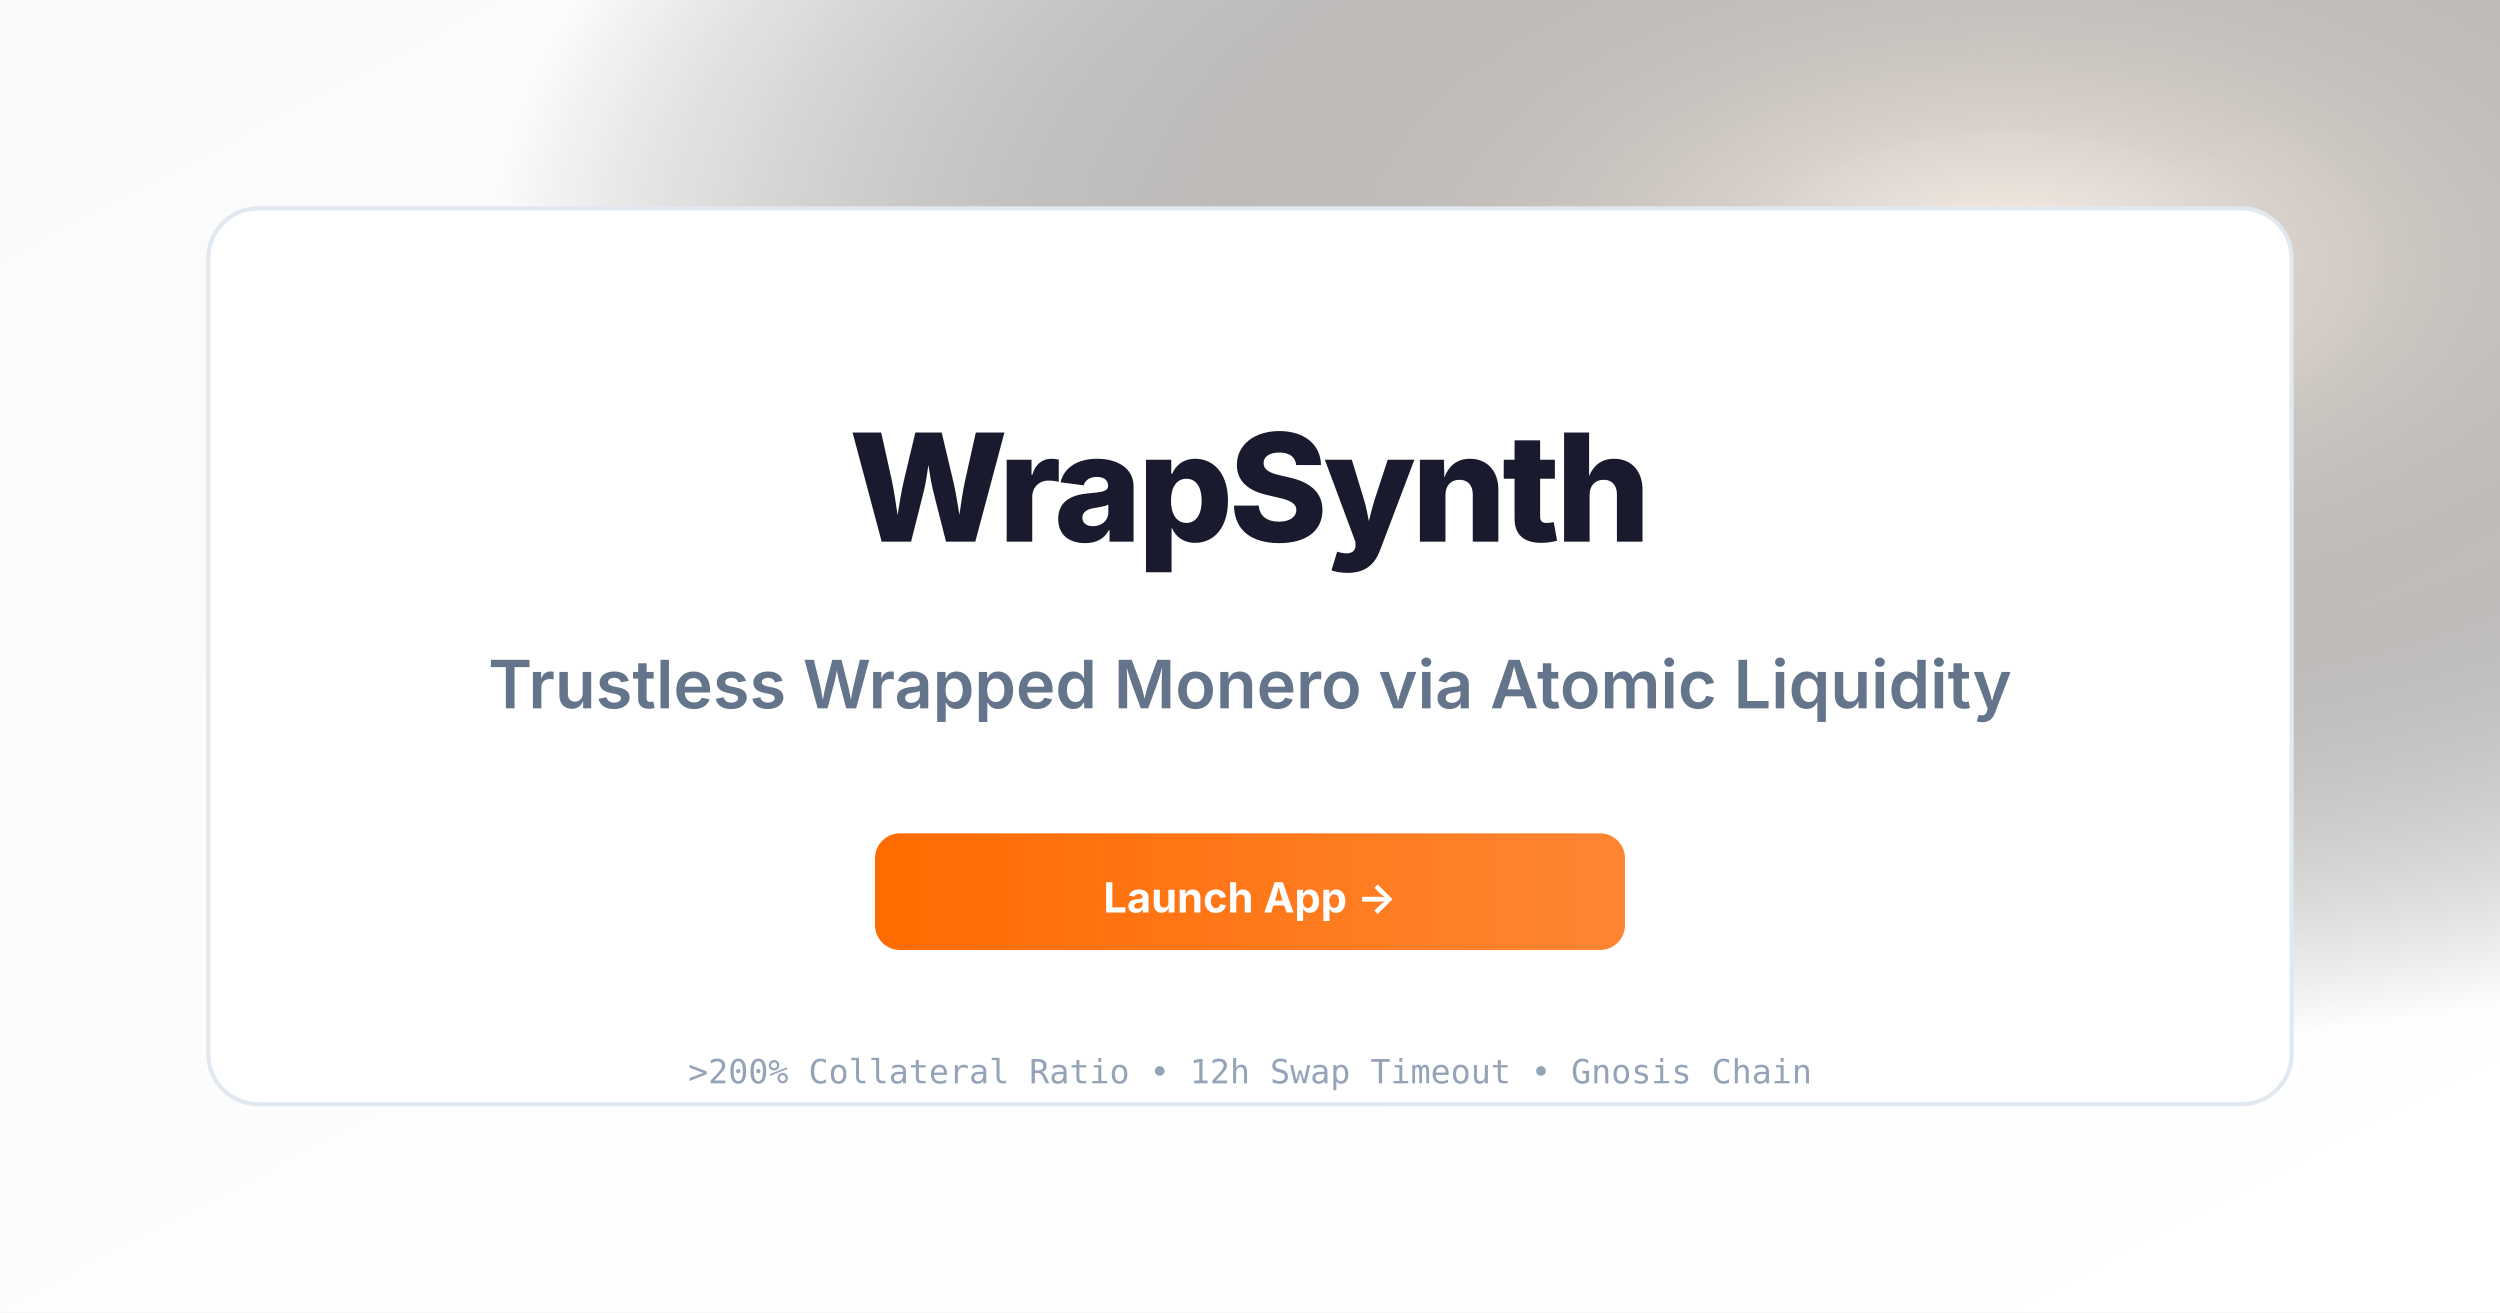
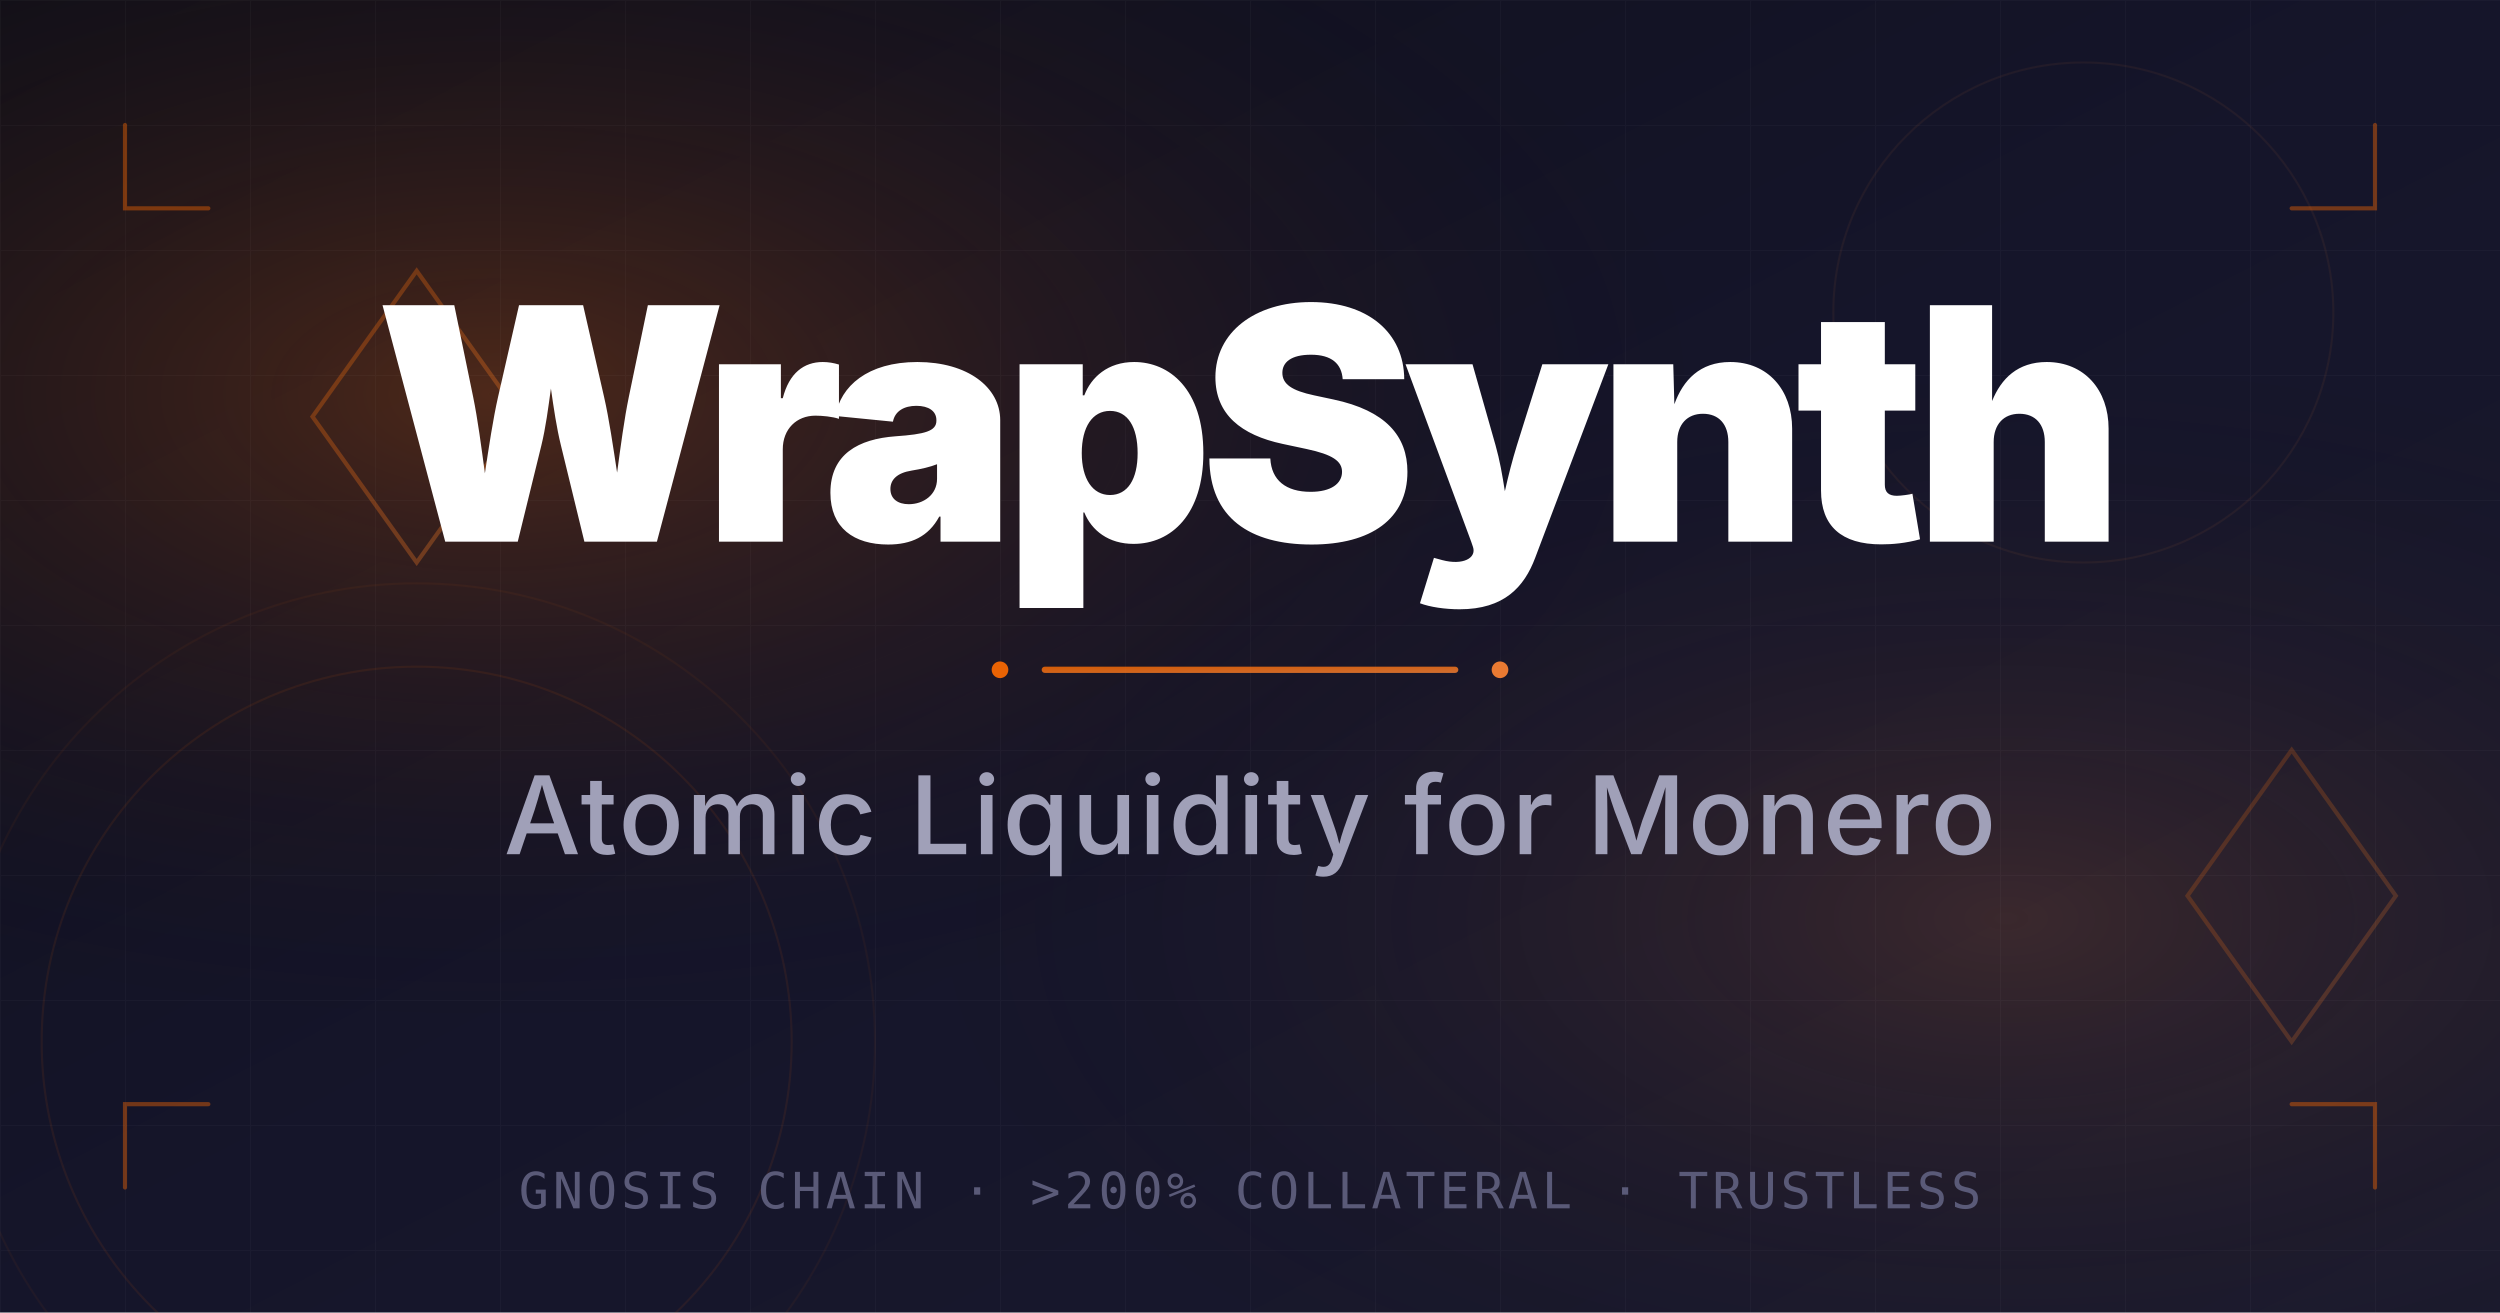
<svg xmlns="http://www.w3.org/2000/svg" width="1200" height="630" viewBox="0 0 1200 630">
  <defs>
    <linearGradient id="bg" x1="0" y1="0" x2="1" y2="1">
-       <stop offset="0%" stop-color="#fafafa" />
-       <stop offset="100%" stop-color="#ffffff" />
+       <stop offset="0%" stop-color="#0f0f1a" />
+       <stop offset="50%" stop-color="#15152a" />
+       <stop offset="100%" stop-color="#1a1a2e" />
    </linearGradient>
-     <radialGradient id="glow" cx="80%" cy="20%" r="60%">
-       <stop offset="0%" stop-color="#fff4eb" />
-       <stop offset="100%" stop-color="transparent" />
+     <radialGradient id="glow1" cx="20%" cy="30%" r="50%">
+       <stop offset="0%" stop-color="#ff6b00" stop-opacity="0.25" />
+       <stop offset="100%" stop-color="transparent" stop-opacity="0" />
    </radialGradient>
-     <linearGradient id="accent" x1="0" y1="0" x2="1" y2="0">
+     <radialGradient id="glow2" cx="80%" cy="70%" r="45%">
+       <stop offset="0%" stop-color="#ff8533" stop-opacity="0.15" />
+       <stop offset="100%" stop-color="transparent" stop-opacity="0" />
+     </radialGradient>
+     <linearGradient id="accent" x1="0" y1="0" x2="1" y2="1">
      <stop offset="0%" stop-color="#ff6b00" />
      <stop offset="100%" stop-color="#ff8533" />
    </linearGradient>
+     <pattern id="grid" width="60" height="60" patternUnits="userSpaceOnUse">
+       <path d="M 60 0 L 0 0 0 60" fill="none" stroke="rgba(255,255,255,0.03)" stroke-width="1" />
+     </pattern>
  </defs>
  <rect width="1200" height="630" fill="url(#bg)" />
-   <rect width="1200" height="630" fill="url(#glow)" />
-   <rect x="100" y="100" width="1000" height="430" rx="24" fill="#ffffff" stroke="#e2e8f0" stroke-width="2" />
-   <text x="600" y="260" font-family="'Inter', -apple-system, sans-serif" font-size="72" font-weight="800" fill="#1a1a2e" text-anchor="middle" letter-spacing="-0.03em">WrapSynth</text>
-   <text x="600" y="340" font-family="'Inter', -apple-system, sans-serif" font-size="32" font-weight="600" fill="#64748b" text-anchor="middle">Trustless Wrapped Monero via Atomic Liquidity</text>
-   <rect x="420" y="400" width="360" height="56" rx="12" fill="url(#accent)" />
-   <text x="600" y="438" font-family="'Inter', -apple-system, sans-serif" font-size="20" font-weight="700" fill="#ffffff" text-anchor="middle">Launch App →</text>
-   <text x="600" y="520" font-family="'JetBrains Mono', monospace" font-size="16" font-weight="500" fill="#94a3b8" text-anchor="middle">&gt;200% Collateral Ratio • 12h Swap Timeout • Gnosis Chain</text>
+   <rect width="1200" height="630" fill="url(#glow1)" />
+   <rect width="1200" height="630" fill="url(#glow2)" />
+   <rect width="1200" height="630" fill="url(#grid)" />
+   <circle cx="200" cy="500" r="180" fill="none" stroke="rgba(255,107,0,0.08)" stroke-width="1" />
+   <circle cx="200" cy="500" r="220" fill="none" stroke="rgba(255,107,0,0.05)" stroke-width="1" />
+   <circle cx="1000" cy="150" r="120" fill="none" stroke="rgba(255,133,51,0.06)" stroke-width="1" />
+   <polygon points="150,200 200,130 250,200 200,270" fill="none" stroke="url(#accent)" stroke-width="2" opacity="0.3" />
+   <polygon points="1050,430 1100,360 1150,430 1100,500" fill="none" stroke="url(#accent)" stroke-width="2" opacity="0.2" />
+   <rect x="500" y="320" width="200" height="3" rx="1.5" fill="url(#accent)" opacity="0.8" />
+   <circle cx="480" cy="321.5" r="4" fill="#ff6b00" opacity="0.9" />
+   <circle cx="720" cy="321.5" r="4" fill="#ff8533" opacity="0.9" />
+   <text x="600" y="260" font-family="'Inter', -apple-system, BlinkMacSystemFont, sans-serif" font-size="156" font-weight="900" fill="#ffffff" text-anchor="middle" letter-spacing="-0.04em">WrapSynth</text>
+   <text x="600" y="410" font-family="'Inter', -apple-system, BlinkMacSystemFont, sans-serif" font-size="52" font-weight="500" fill="#a0a0b8" text-anchor="middle" letter-spacing="0.02em">Atomic Liquidity for Monero</text>
+   <text x="600" y="580" font-family="'JetBrains Mono', 'Fira Code', monospace" font-size="24" font-weight="500" fill="#5a5a78" text-anchor="middle" letter-spacing="0.08em">GNOSIS CHAIN  ·  &gt;200% COLLATERAL  ·  TRUSTLESS</text>
+   <path d="M 60 60 L 60 100 L 100 100" fill="none" stroke="rgba(255,107,0,0.4)" stroke-width="2" stroke-linecap="round" />
+   <path d="M 1140 60 L 1140 100 L 1100 100" fill="none" stroke="rgba(255,107,0,0.4)" stroke-width="2" stroke-linecap="round" />
+   <path d="M 60 570 L 60 530 L 100 530" fill="none" stroke="rgba(255,107,0,0.4)" stroke-width="2" stroke-linecap="round" />
+   <path d="M 1140 570 L 1140 530 L 1100 530" fill="none" stroke="rgba(255,107,0,0.4)" stroke-width="2" stroke-linecap="round" />
</svg>
